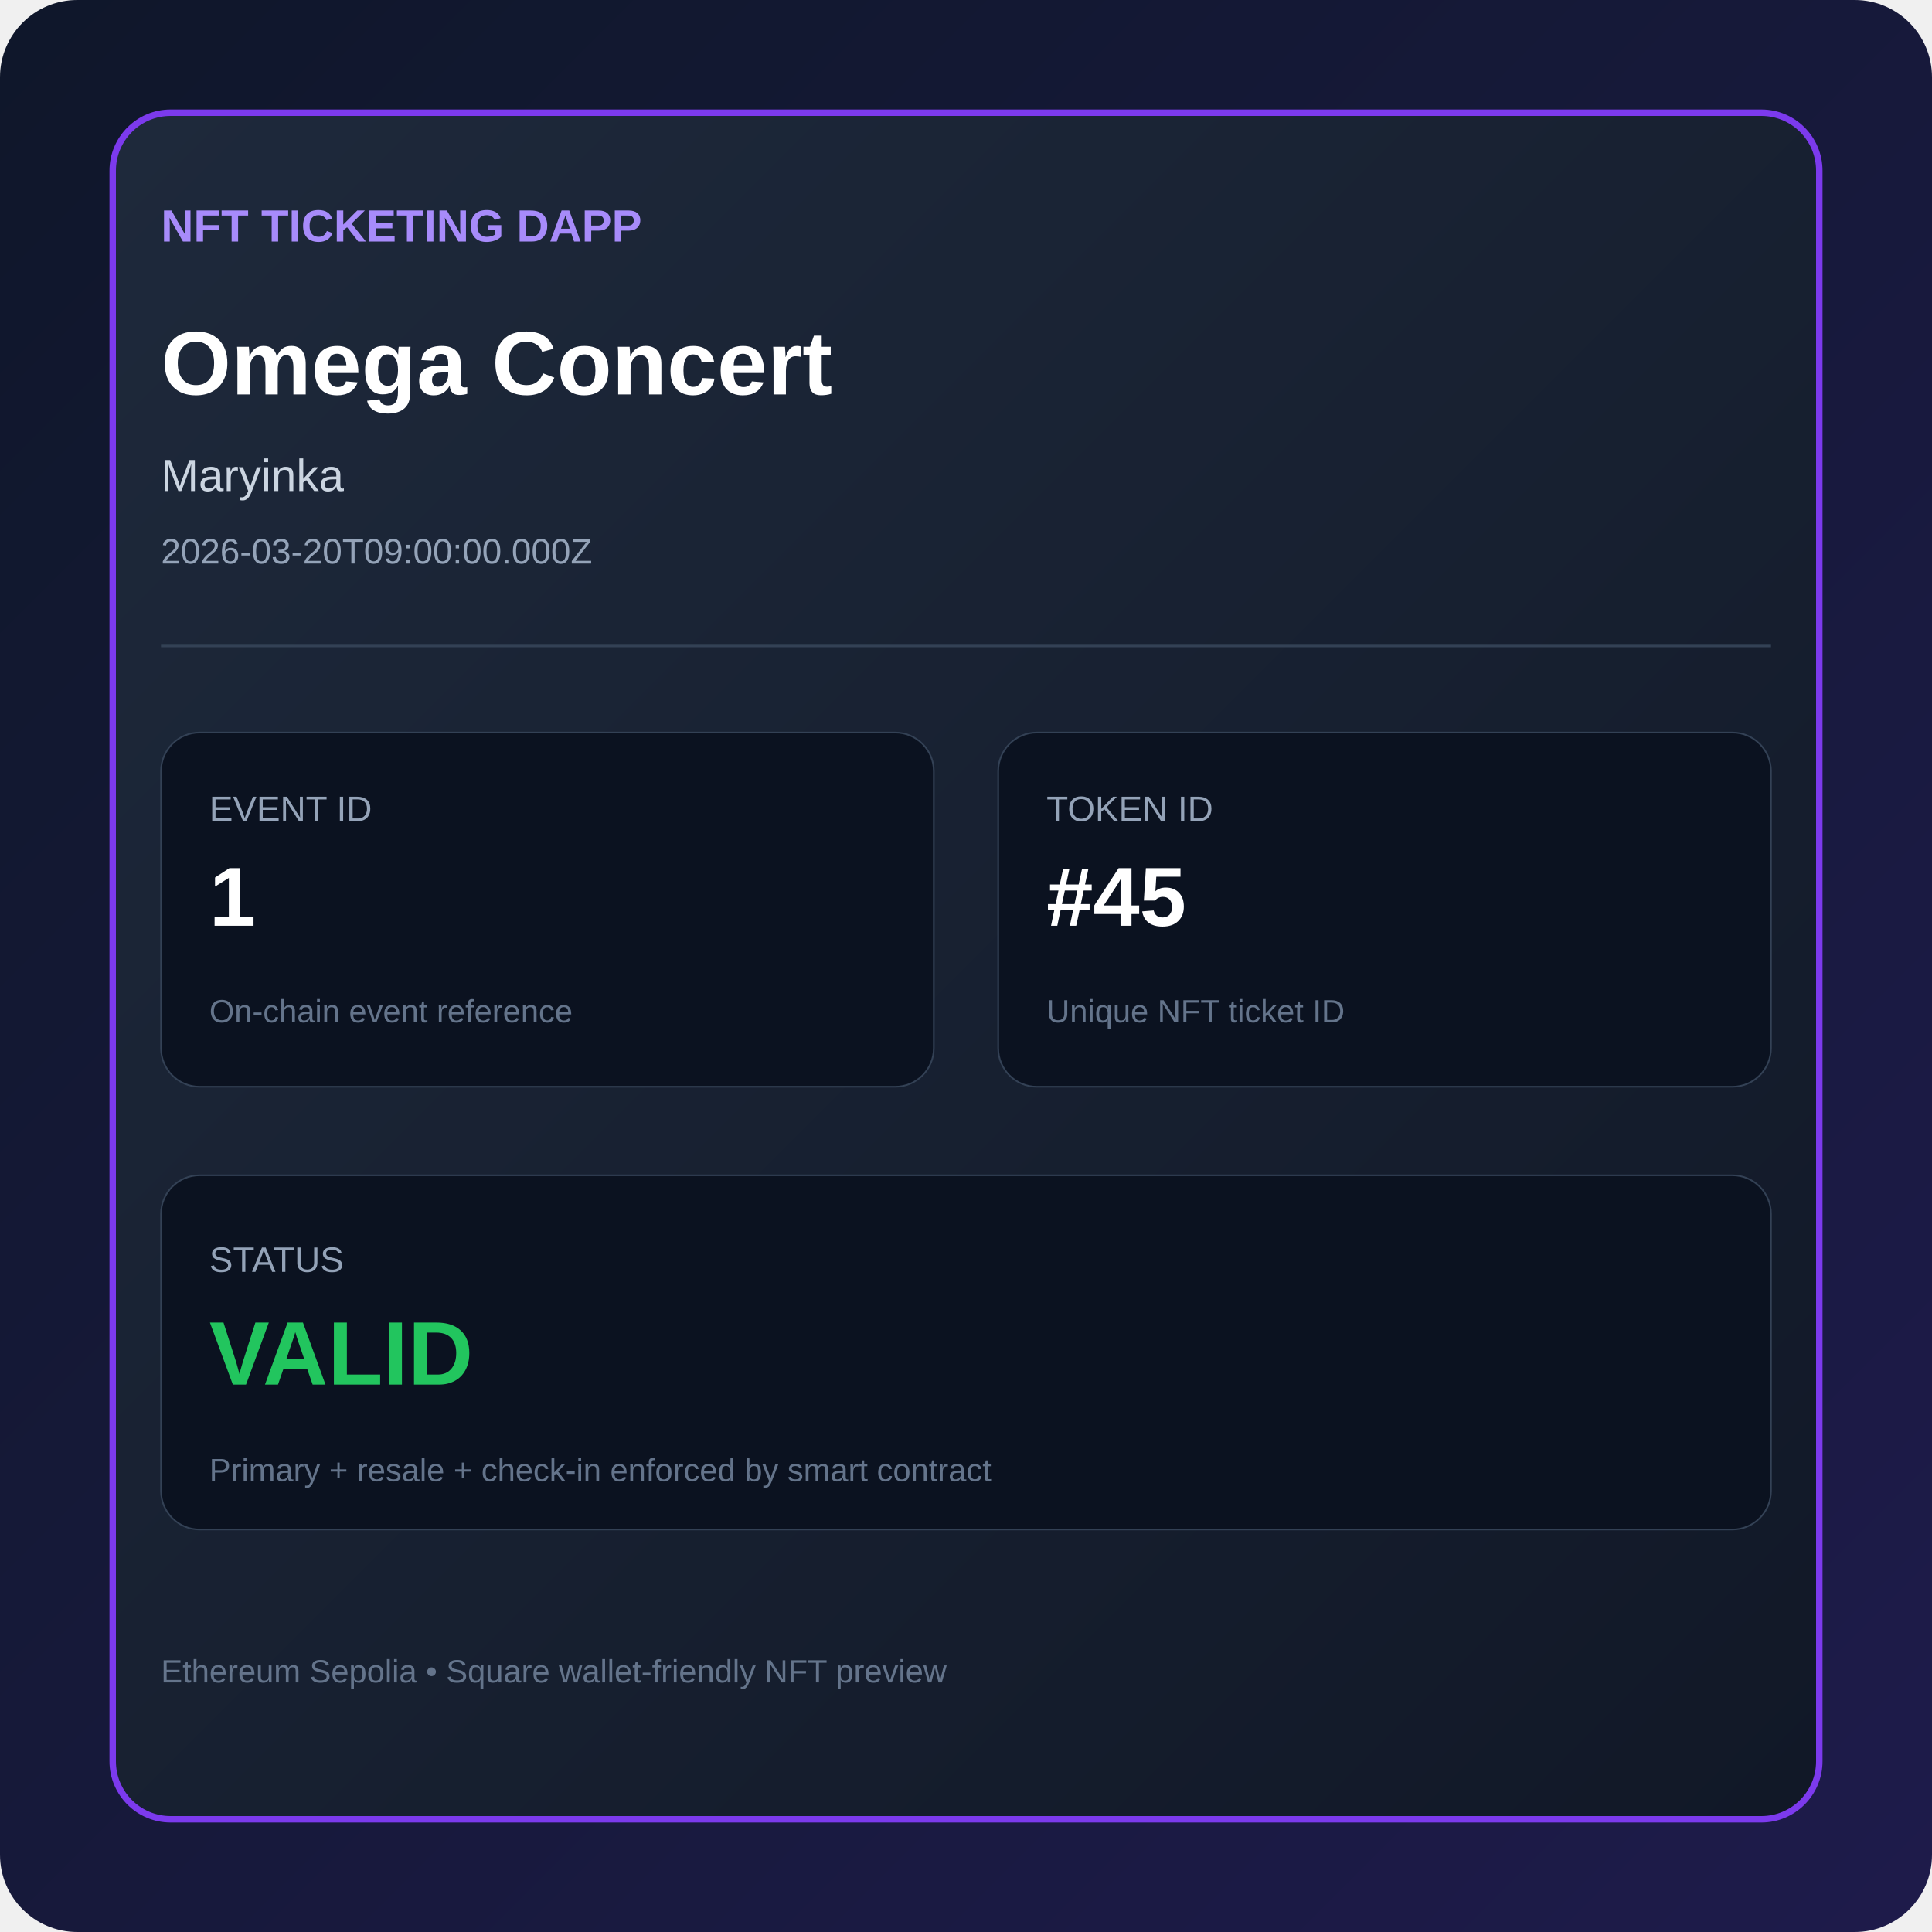
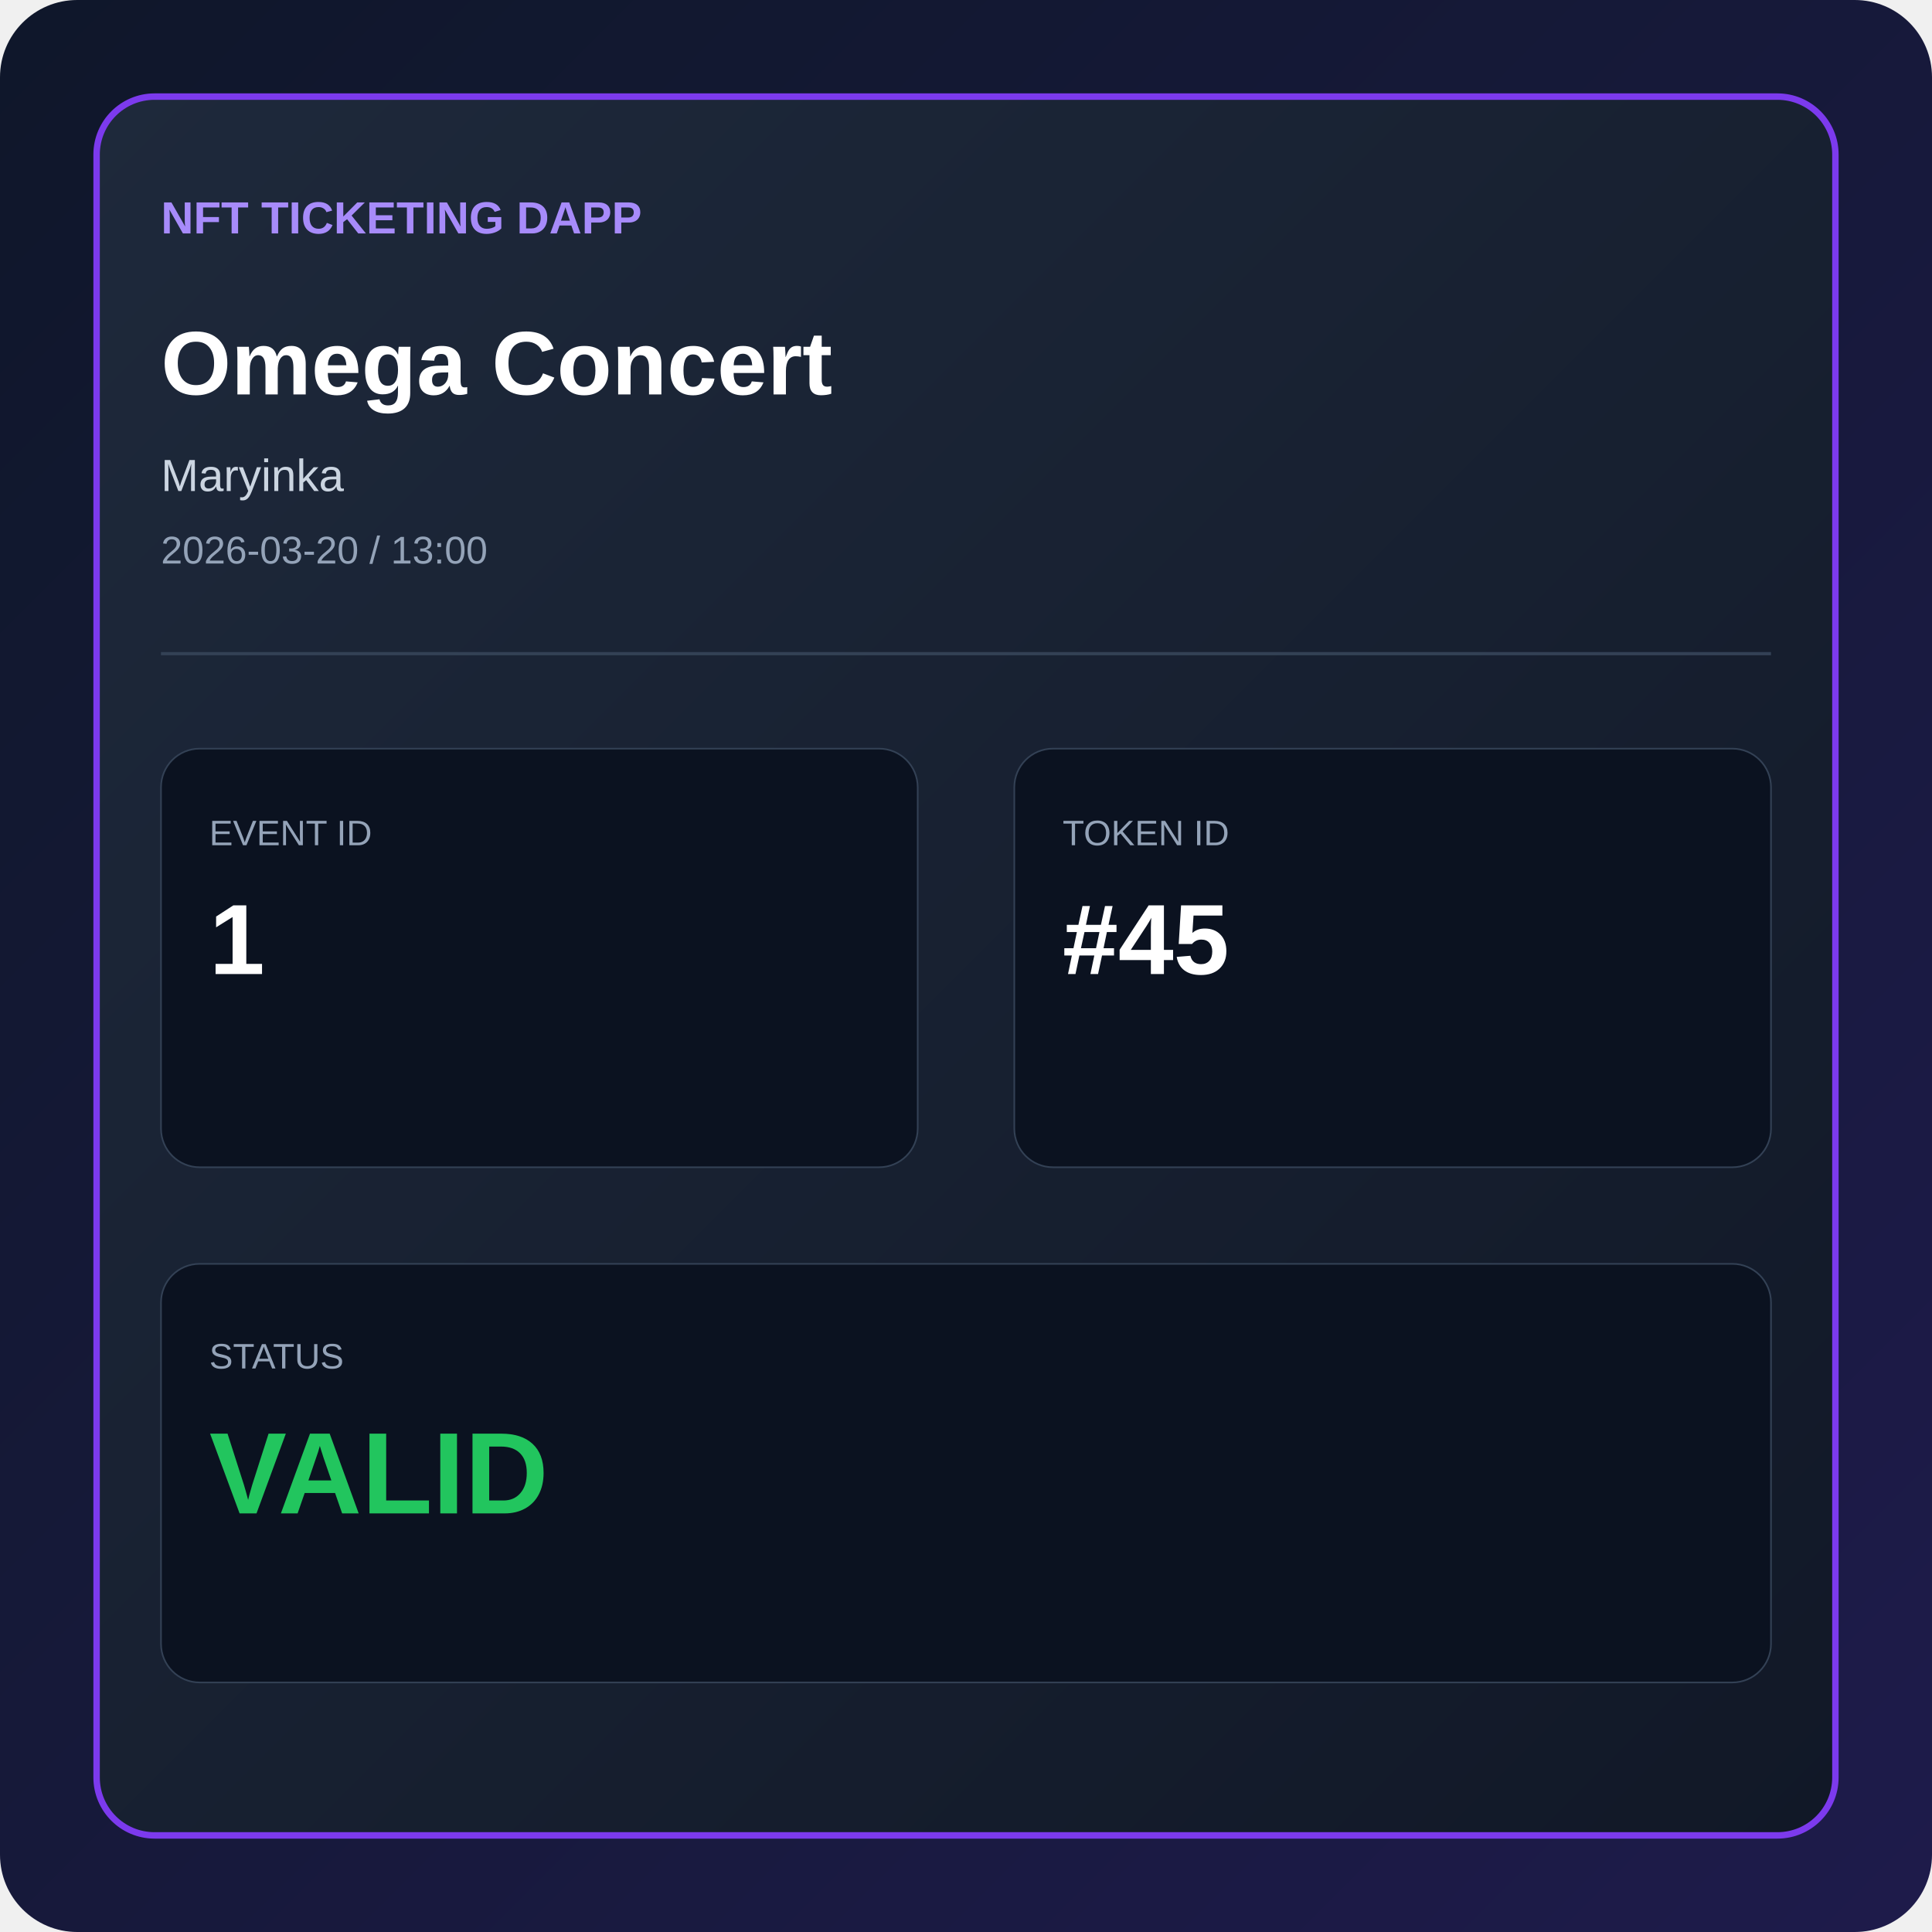
<svg xmlns="http://www.w3.org/2000/svg" width="1200" height="1200" viewBox="0 0 1200 1200">
  <defs>
    <linearGradient id="bg" x1="0" y1="0" x2="1" y2="1">
      <stop offset="0%" stop-color="#0f172a" />
      <stop offset="100%" stop-color="#1e1b4b" />
    </linearGradient>
    <linearGradient id="panel" x1="0" y1="0" x2="1" y2="1">
      <stop offset="0%" stop-color="#1e293b" />
      <stop offset="100%" stop-color="#111827" />
    </linearGradient>
  </defs>
  <rect width="1200" height="1200" rx="48" fill="url(#bg)" />
-   <rect x="70" y="70" width="1060" height="1060" rx="36" fill="url(#panel)" stroke="#7c3aed" stroke-width="4" />
-   <text x="100" y="150" fill="#a78bfa" font-size="28" font-family="Arial, sans-serif" font-weight="700">NFT TICKETING DAPP</text>
+   <rect x="60" y="60" width="1080" height="1080" rx="36" fill="url(#panel)" stroke="#7c3aed" stroke-width="4" />
+   <text x="100" y="145" fill="#a78bfa" font-size="28" font-family="Arial, sans-serif" font-weight="700">NFT TICKETING DAPP</text>
  <text x="100" y="245" fill="#ffffff" font-size="56" font-family="Arial, sans-serif" font-weight="700">Omega Concert</text>
  <text x="100" y="305" fill="#cbd5e1" font-size="28" font-family="Arial, sans-serif">Maryinka</text>
-   <text x="100" y="350" fill="#94a3b8" font-size="22" font-family="Arial, sans-serif">2026-03-20T09:00:00.000Z</text>
-   <rect x="100" y="400" width="1000" height="2" fill="#334155" />
-   <rect x="100" y="455" width="480" height="220" rx="24" fill="#0b1220" stroke="#334155" />
-   <text x="130" y="510" fill="#94a3b8" font-size="22" font-family="Arial, sans-serif">EVENT ID</text>
-   <text x="130" y="575" fill="#ffffff" font-size="52" font-family="Arial, sans-serif" font-weight="700">1</text>
-   <text x="130" y="635" fill="#64748b" font-size="20" font-family="Arial, sans-serif">On-chain event reference</text>
-   <rect x="620" y="455" width="480" height="220" rx="24" fill="#0b1220" stroke="#334155" />
-   <text x="650" y="510" fill="#94a3b8" font-size="22" font-family="Arial, sans-serif">TOKEN ID</text>
-   <text x="650" y="575" fill="#ffffff" font-size="52" font-family="Arial, sans-serif" font-weight="700">#45</text>
-   <text x="650" y="635" fill="#64748b" font-size="20" font-family="Arial, sans-serif">Unique NFT ticket ID</text>
-   <rect x="100" y="730" width="1000" height="220" rx="24" fill="#0b1220" stroke="#334155" />
-   <text x="130" y="790" fill="#94a3b8" font-size="22" font-family="Arial, sans-serif">STATUS</text>
-   <text x="130" y="860" fill="#22c55e" font-size="56" font-family="Arial, sans-serif" font-weight="700">VALID</text>
-   <text x="130" y="920" fill="#64748b" font-size="20" font-family="Arial, sans-serif">Primary + resale + check-in enforced by smart contract</text>
-   <text x="100" y="1045" fill="#64748b" font-size="20" font-family="Arial, sans-serif">
-     Ethereum Sepolia • Square wallet-friendly NFT preview
-   </text>
+   <text x="100" y="350" fill="#94a3b8" font-size="24" font-family="Arial, sans-serif">2026-03-20 / 13:00</text>
+   <rect x="100" y="405" width="1000" height="2" fill="#334155" />
+   <rect x="100" y="465" width="470" height="260" rx="24" fill="#0b1220" stroke="#334155" />
+   <text x="130" y="525" fill="#94a3b8" font-size="22" font-family="Arial, sans-serif">EVENT ID</text>
+   <text x="130" y="605" fill="#ffffff" font-size="62" font-family="Arial, sans-serif" font-weight="700">1</text>
+   <rect x="630" y="465" width="470" height="260" rx="24" fill="#0b1220" stroke="#334155" />
+   <text x="660" y="525" fill="#94a3b8" font-size="22" font-family="Arial, sans-serif">TOKEN ID</text>
+   <text x="660" y="605" fill="#ffffff" font-size="62" font-family="Arial, sans-serif" font-weight="700">#45</text>
+   <rect x="100" y="785" width="1000" height="260" rx="24" fill="#0b1220" stroke="#334155" />
+   <text x="130" y="850" fill="#94a3b8" font-size="22" font-family="Arial, sans-serif">STATUS</text>
+   <text x="130" y="940" fill="#22c55e" font-size="72" font-family="Arial, sans-serif" font-weight="700">VALID</text>
</svg>
